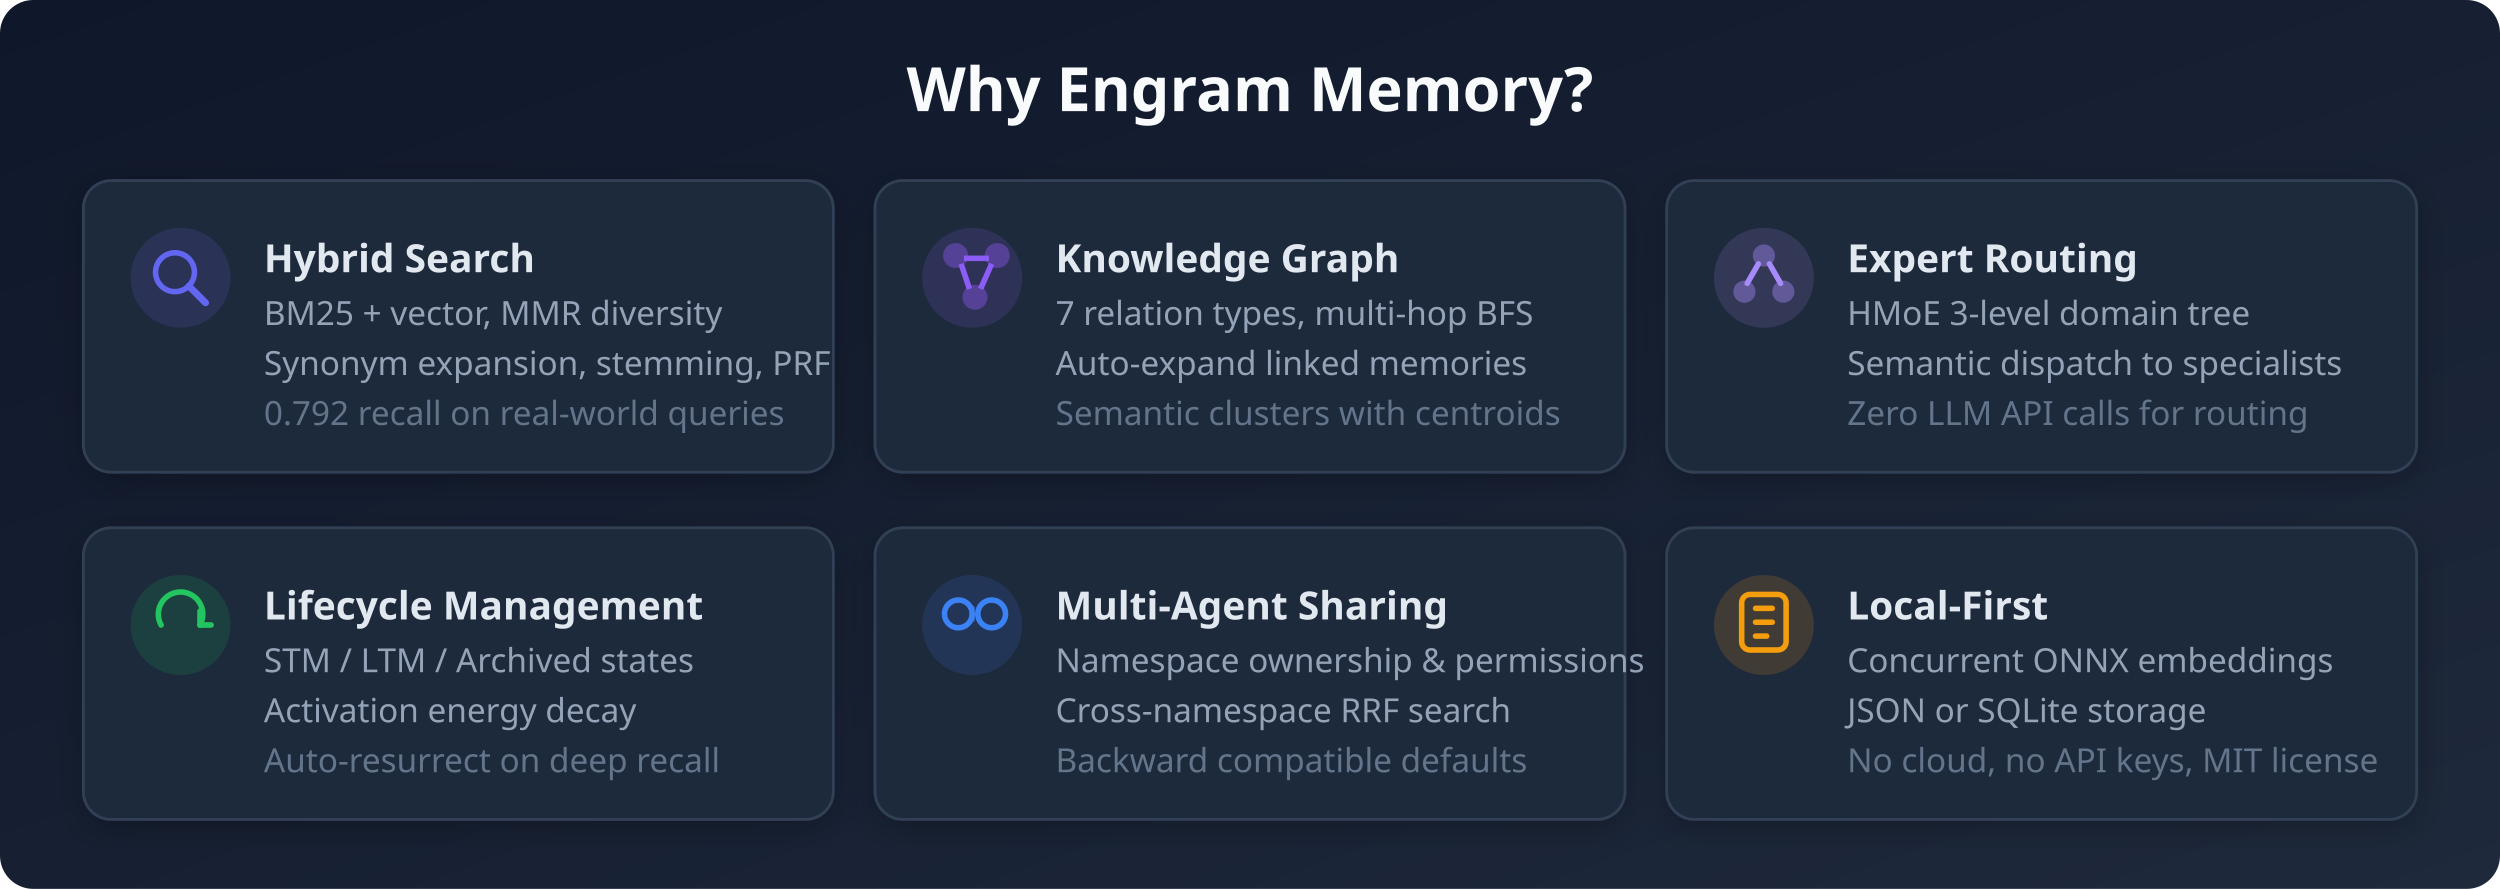
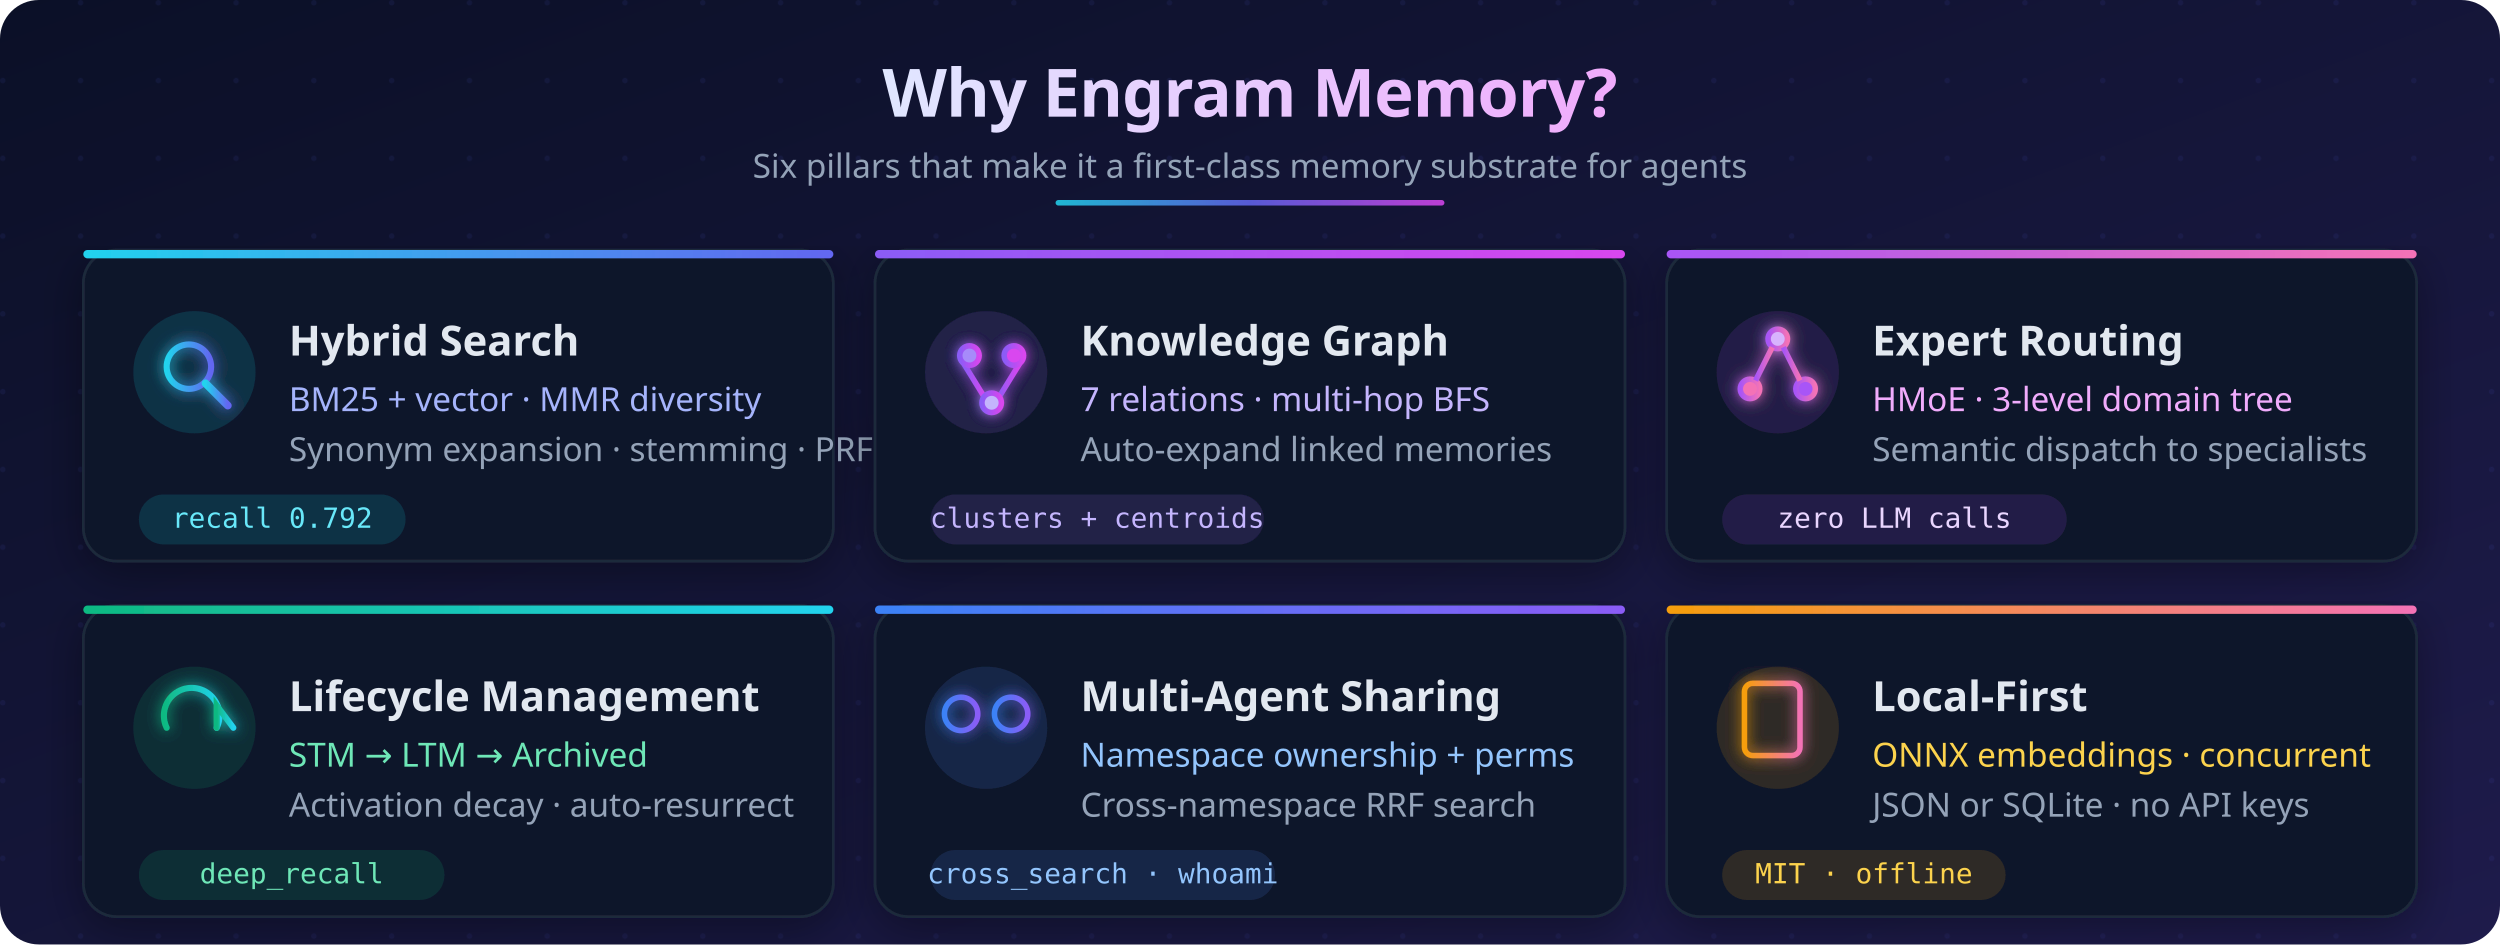
- <svg xmlns="http://www.w3.org/2000/svg" viewBox="0 0 900 320">
+ <svg xmlns="http://www.w3.org/2000/svg" viewBox="0 0 900 340" role="img" aria-label="Why Engram Memory — six pillars: Hybrid Search, Knowledge Graph, Expert Routing, Lifecycle, Multi-Agent, Local-First">
  <defs>
-     <linearGradient id="bg3" x1="0%" y1="0%" x2="100%" y2="100%">
-       <stop offset="0%" style="stop-color:#0f172a" />
-       <stop offset="100%" style="stop-color:#1e293b" />
+     <linearGradient id="fbg" x1="0%" y1="0%" x2="100%" y2="100%">
+       <stop offset="0%" stop-color="#0b1027" />
+       <stop offset="100%" stop-color="#1e1b4b" />
    </linearGradient>
-     <filter id="sh2">
-       <feDropShadow dx="0" dy="3" stdDeviation="6" flood-color="#000" flood-opacity="0.25" />
+     <linearGradient id="ftitle" x1="0%" y1="0%" x2="100%" y2="0%">
+       <stop offset="0%" stop-color="#e0e7ff" />
+       <stop offset="100%" stop-color="#f0abfc" />
+     </linearGradient>
+     <linearGradient id="rail" x1="0%" y1="0%" x2="100%" y2="0%">
+       <stop offset="0%" stop-color="#22d3ee" />
+       <stop offset="50%" stop-color="#6366f1" />
+       <stop offset="100%" stop-color="#d946ef" />
+     </linearGradient>
+     <linearGradient id="c1" x1="0%" y1="0%" x2="100%" y2="0%">
+       <stop offset="0%" stop-color="#22d3ee" />
+       <stop offset="100%" stop-color="#6366f1" />
+     </linearGradient>
+     <linearGradient id="c2" x1="0%" y1="0%" x2="100%" y2="0%">
+       <stop offset="0%" stop-color="#8b5cf6" />
+       <stop offset="100%" stop-color="#d946ef" />
+     </linearGradient>
+     <linearGradient id="c3" x1="0%" y1="0%" x2="100%" y2="0%">
+       <stop offset="0%" stop-color="#a855f7" />
+       <stop offset="100%" stop-color="#f472b6" />
+     </linearGradient>
+     <linearGradient id="c4" x1="0%" y1="0%" x2="100%" y2="0%">
+       <stop offset="0%" stop-color="#10b981" />
+       <stop offset="100%" stop-color="#22d3ee" />
+     </linearGradient>
+     <linearGradient id="c5" x1="0%" y1="0%" x2="100%" y2="0%">
+       <stop offset="0%" stop-color="#3b82f6" />
+       <stop offset="100%" stop-color="#8b5cf6" />
+     </linearGradient>
+     <linearGradient id="c6" x1="0%" y1="0%" x2="100%" y2="0%">
+       <stop offset="0%" stop-color="#f59e0b" />
+       <stop offset="100%" stop-color="#f472b6" />
+     </linearGradient>
+     <filter id="card" x="-5%" y="-5%" width="110%" height="120%">
+       <feDropShadow dx="0" dy="4" stdDeviation="8" flood-color="#000" flood-opacity="0.35" />
    </filter>
+     <filter id="gl" x="-50%" y="-50%" width="200%" height="200%">
+       <feGaussianBlur stdDeviation="2.4" result="b" />
+       <feMerge>
+         <feMergeNode in="b" />
+         <feMergeNode in="SourceGraphic" />
+       </feMerge>
+     </filter>
+     <pattern id="fdots" width="28" height="28" patternUnits="userSpaceOnUse">
+       <circle cx="1" cy="1" r="1" fill="#6366f1" fill-opacity="0.08" />
+     </pattern>
  </defs>
-   <rect width="900" height="320" rx="12" fill="url(#bg3)" />
-   <text x="450" y="40" text-anchor="middle" font-family="system-ui, sans-serif" font-size="22" font-weight="700" fill="#f8fafc">Why Engram Memory?</text>
-   <g transform="translate(30, 65)" filter="url(#sh2)">
-     <rect width="270" height="105" rx="10" fill="#1e293b" stroke="#334155" stroke-width="1" />
-     <circle cx="35" cy="35" r="18" fill="#6366f1" opacity="0.15" />
-     <g transform="translate(24, 24)" stroke="#6366f1" stroke-width="2" fill="none" stroke-linecap="round">
-       <circle cx="9" cy="9" r="7" />
-       <line x1="14" y1="14" x2="20" y2="20" stroke-width="2.5" />
+   <rect width="900" height="340" rx="14" fill="url(#fbg)" />
+   <rect width="900" height="340" rx="14" fill="url(#fdots)" />
+   <text x="450" y="42" text-anchor="middle" font-family="system-ui, sans-serif" font-size="24" font-weight="800" fill="url(#ftitle)" letter-spacing="-0.3">Why Engram Memory?</text>
+   <text x="450" y="64" text-anchor="middle" font-family="system-ui, sans-serif" font-size="12" fill="#94a3b8">Six pillars that make it a first-class memory substrate for agents</text>
+   <rect x="380" y="72" width="140" height="2" rx="1" fill="url(#rail)" opacity="0.85" />
+   <g transform="translate(30,90)" filter="url(#card)">
+     <rect width="270" height="112" rx="12" fill="#0f172a" stroke="#1e293b" />
+     <rect width="270" height="3" rx="1.5" fill="url(#c1)" />
+     <circle cx="40" cy="44" r="22" fill="#22d3ee" fill-opacity="0.14" />
+     <g transform="translate(28,32)" stroke="url(#c1)" stroke-width="2.2" fill="none" stroke-linecap="round" filter="url(#gl)">
+       <circle cx="10" cy="10" r="8" />
+       <line x1="16" y1="16" x2="24" y2="24" stroke-width="2.8" />
    </g>
-     <text x="65" y="33" font-family="system-ui, sans-serif" font-size="14" font-weight="600" fill="#e2e8f0">Hybrid Search</text>
-     <text x="65" y="52" font-family="system-ui, sans-serif" font-size="12" fill="#94a3b8">BM25 + vector, MMR diversity</text>
-     <text x="65" y="70" font-family="system-ui, sans-serif" font-size="12" fill="#94a3b8">Synonym expansion, stemming, PRF</text>
-     <text x="65" y="88" font-family="system-ui, sans-serif" font-size="12" fill="#64748b">0.792 recall on real-world queries</text>
+     <text x="74" y="38" font-family="system-ui, sans-serif" font-size="15" font-weight="700" fill="#e2e8f0">Hybrid Search</text>
+     <text x="74" y="58" font-family="system-ui, sans-serif" font-size="12" fill="#a5b4fc">BM25 + vector · MMR diversity</text>
+     <text x="74" y="76" font-family="system-ui, sans-serif" font-size="12" fill="#94a3b8">Synonym expansion · stemming · PRF</text>
+     <g transform="translate(20,88)">
+       <rect width="96" height="18" rx="9" fill="#22d3ee" fill-opacity="0.14" />
+       <text x="48" y="12" text-anchor="middle" font-family="ui-monospace, monospace" font-size="10" fill="#67e8f9">recall 0.792</text>
+     </g>
  </g>
-   <g transform="translate(315, 65)" filter="url(#sh2)">
-     <rect width="270" height="105" rx="10" fill="#1e293b" stroke="#334155" stroke-width="1" />
-     <circle cx="35" cy="35" r="18" fill="#8b5cf6" opacity="0.15" />
-     <g transform="translate(24, 22)" stroke="#8b5cf6" stroke-width="2" fill="none">
-       <circle cx="5" cy="5" r="3.5" fill="#8b5cf6" opacity="0.4" />
-       <circle cx="20" cy="5" r="3.5" fill="#8b5cf6" opacity="0.4" />
-       <circle cx="12" cy="20" r="3.5" fill="#8b5cf6" opacity="0.4" />
-       <line x1="8" y1="6" x2="17" y2="6" />
-       <line x1="7" y1="8" x2="10" y2="17" />
-       <line x1="18" y1="8" x2="14" y2="17" />
+   <g transform="translate(315,90)" filter="url(#card)">
+     <rect width="270" height="112" rx="12" fill="#0f172a" stroke="#1e293b" />
+     <rect width="270" height="3" rx="1.5" fill="url(#c2)" />
+     <circle cx="40" cy="44" r="22" fill="#8b5cf6" fill-opacity="0.14" />
+     <g transform="translate(26,30)" stroke="url(#c2)" stroke-width="2" fill="none" filter="url(#gl)">
+       <line x1="8" y1="8" x2="24" y2="8" />
+       <line x1="6" y1="11" x2="14" y2="24" />
+       <line x1="26" y1="11" x2="18" y2="24" />
+       <circle cx="8" cy="8" r="3.5" fill="#a78bfa" />
+       <circle cx="24" cy="8" r="3.5" fill="#d946ef" />
+       <circle cx="16" cy="25" r="3.5" fill="#c4b5fd" />
    </g>
-     <text x="65" y="33" font-family="system-ui, sans-serif" font-size="14" font-weight="600" fill="#e2e8f0">Knowledge Graph</text>
-     <text x="65" y="52" font-family="system-ui, sans-serif" font-size="12" fill="#94a3b8">7 relation types, multi-hop BFS</text>
-     <text x="65" y="70" font-family="system-ui, sans-serif" font-size="12" fill="#94a3b8">Auto-expand linked memories</text>
-     <text x="65" y="88" font-family="system-ui, sans-serif" font-size="12" fill="#64748b">Semantic clusters with centroids</text>
+     <text x="74" y="38" font-family="system-ui, sans-serif" font-size="15" font-weight="700" fill="#e2e8f0">Knowledge Graph</text>
+     <text x="74" y="58" font-family="system-ui, sans-serif" font-size="12" fill="#c4b5fd">7 relations · multi-hop BFS</text>
+     <text x="74" y="76" font-family="system-ui, sans-serif" font-size="12" fill="#94a3b8">Auto-expand linked memories</text>
+     <g transform="translate(20,88)">
+       <rect width="120" height="18" rx="9" fill="#8b5cf6" fill-opacity="0.14" />
+       <text x="60" y="12" text-anchor="middle" font-family="ui-monospace, monospace" font-size="10" fill="#c4b5fd">clusters + centroids</text>
+     </g>
  </g>
-   <g transform="translate(600, 65)" filter="url(#sh2)">
-     <rect width="270" height="105" rx="10" fill="#1e293b" stroke="#334155" stroke-width="1" />
-     <circle cx="35" cy="35" r="18" fill="#a78bfa" opacity="0.15" />
-     <g transform="translate(24, 24)" stroke="#a78bfa" stroke-width="2" fill="none" stroke-linecap="round">
-       <circle cx="11" cy="3" r="3" fill="#a78bfa" opacity="0.4" />
-       <circle cx="4" cy="16" r="3" fill="#a78bfa" opacity="0.4" />
-       <circle cx="18" cy="16" r="3" fill="#a78bfa" opacity="0.4" />
-       <line x1="9" y1="6" x2="5" y2="13" />
-       <line x1="13" y1="6" x2="17" y2="13" />
+   <g transform="translate(600,90)" filter="url(#card)">
+     <rect width="270" height="112" rx="12" fill="#0f172a" stroke="#1e293b" />
+     <rect width="270" height="3" rx="1.5" fill="url(#c3)" />
+     <circle cx="40" cy="44" r="22" fill="#a855f7" fill-opacity="0.14" />
+     <g transform="translate(26,28)" stroke="url(#c3)" stroke-width="2" fill="none" filter="url(#gl)">
+       <circle cx="14" cy="4" r="3.5" fill="#d8b4fe" />
+       <circle cx="4" cy="22" r="3.5" fill="#f472b6" />
+       <circle cx="24" cy="22" r="3.5" fill="#a855f7" />
+       <line x1="12" y1="7" x2="6" y2="19" />
+       <line x1="16" y1="7" x2="22" y2="19" />
+       <line x1="7" y1="22" x2="21" y2="22" />
    </g>
-     <text x="65" y="33" font-family="system-ui, sans-serif" font-size="14" font-weight="600" fill="#e2e8f0">Expert Routing</text>
-     <text x="65" y="52" font-family="system-ui, sans-serif" font-size="12" fill="#94a3b8">HMoE 3-level domain tree</text>
-     <text x="65" y="70" font-family="system-ui, sans-serif" font-size="12" fill="#94a3b8">Semantic dispatch to specialists</text>
-     <text x="65" y="88" font-family="system-ui, sans-serif" font-size="12" fill="#64748b">Zero LLM API calls for routing</text>
+     <text x="74" y="38" font-family="system-ui, sans-serif" font-size="15" font-weight="700" fill="#e2e8f0">Expert Routing</text>
+     <text x="74" y="58" font-family="system-ui, sans-serif" font-size="12" fill="#f0abfc">HMoE · 3-level domain tree</text>
+     <text x="74" y="76" font-family="system-ui, sans-serif" font-size="12" fill="#94a3b8">Semantic dispatch to specialists</text>
+     <g transform="translate(20,88)">
+       <rect width="124" height="18" rx="9" fill="#a855f7" fill-opacity="0.14" />
+       <text x="62" y="12" text-anchor="middle" font-family="ui-monospace, monospace" font-size="10" fill="#e9d5ff">zero LLM calls</text>
+     </g>
  </g>
-   <g transform="translate(30, 190)" filter="url(#sh2)">
-     <rect width="270" height="105" rx="10" fill="#1e293b" stroke="#334155" stroke-width="1" />
-     <circle cx="35" cy="35" r="18" fill="#22c55e" opacity="0.15" />
-     <g transform="translate(24, 24)" stroke="#22c55e" stroke-width="2" fill="none" stroke-linecap="round">
-       <path d="M4 11 A8 8 0 1 1 18 11" />
-       <line x1="18" y1="11" x2="18" y2="6" />
-       <line x1="18" y1="11" x2="22" y2="11" />
+   <g transform="translate(30,218)" filter="url(#card)">
+     <rect width="270" height="112" rx="12" fill="#0f172a" stroke="#1e293b" />
+     <rect width="270" height="3" rx="1.5" fill="url(#c4)" />
+     <circle cx="40" cy="44" r="22" fill="#10b981" fill-opacity="0.14" />
+     <g transform="translate(26,30)" stroke="url(#c4)" stroke-width="2.2" fill="none" stroke-linecap="round" filter="url(#gl)">
+       <path d="M4 14 A10 10 0 1 1 22 14" />
+       <polyline points="22,14 22,6 28,14" fill="none" />
    </g>
-     <text x="65" y="33" font-family="system-ui, sans-serif" font-size="14" font-weight="600" fill="#e2e8f0">Lifecycle Management</text>
-     <text x="65" y="52" font-family="system-ui, sans-serif" font-size="12" fill="#94a3b8">STM / LTM / Archived states</text>
-     <text x="65" y="70" font-family="system-ui, sans-serif" font-size="12" fill="#94a3b8">Activation energy decay</text>
-     <text x="65" y="88" font-family="system-ui, sans-serif" font-size="12" fill="#64748b">Auto-resurrect on deep recall</text>
+     <text x="74" y="38" font-family="system-ui, sans-serif" font-size="15" font-weight="700" fill="#e2e8f0">Lifecycle Management</text>
+     <text x="74" y="58" font-family="system-ui, sans-serif" font-size="12" fill="#6ee7b7">STM → LTM → Archived</text>
+     <text x="74" y="76" font-family="system-ui, sans-serif" font-size="12" fill="#94a3b8">Activation decay · auto-resurrect</text>
+     <g transform="translate(20,88)">
+       <rect width="110" height="18" rx="9" fill="#10b981" fill-opacity="0.14" />
+       <text x="55" y="12" text-anchor="middle" font-family="ui-monospace, monospace" font-size="10" fill="#6ee7b7">deep_recall</text>
+     </g>
  </g>
-   <g transform="translate(315, 190)" filter="url(#sh2)">
-     <rect width="270" height="105" rx="10" fill="#1e293b" stroke="#334155" stroke-width="1" />
-     <circle cx="35" cy="35" r="18" fill="#3b82f6" opacity="0.15" />
-     <g transform="translate(22, 23)" stroke="#3b82f6" stroke-width="2" fill="none" stroke-linecap="round">
-       <circle cx="8" cy="8" r="5" />
-       <circle cx="20" cy="8" r="5" />
-       <path d="M13 10 L13 6" stroke-dasharray="2,2" opacity="0.6" />
+   <g transform="translate(315,218)" filter="url(#card)">
+     <rect width="270" height="112" rx="12" fill="#0f172a" stroke="#1e293b" />
+     <rect width="270" height="3" rx="1.5" fill="url(#c5)" />
+     <circle cx="40" cy="44" r="22" fill="#3b82f6" fill-opacity="0.14" />
+     <g transform="translate(22,30)" stroke="url(#c5)" stroke-width="2" fill="none" stroke-linecap="round" filter="url(#gl)">
+       <circle cx="9" cy="9" r="6" />
+       <circle cx="27" cy="9" r="6" />
+       <path d="M15 9 L21 9" stroke-dasharray="2,2" />
    </g>
-     <text x="65" y="33" font-family="system-ui, sans-serif" font-size="14" font-weight="600" fill="#e2e8f0">Multi-Agent Sharing</text>
-     <text x="65" y="52" font-family="system-ui, sans-serif" font-size="12" fill="#94a3b8">Namespace ownership &amp; permissions</text>
-     <text x="65" y="70" font-family="system-ui, sans-serif" font-size="12" fill="#94a3b8">Cross-namespace RRF search</text>
-     <text x="65" y="88" font-family="system-ui, sans-serif" font-size="12" fill="#64748b">Backward compatible defaults</text>
+     <text x="74" y="38" font-family="system-ui, sans-serif" font-size="15" font-weight="700" fill="#e2e8f0">Multi-Agent Sharing</text>
+     <text x="74" y="58" font-family="system-ui, sans-serif" font-size="12" fill="#93c5fd">Namespace ownership + perms</text>
+     <text x="74" y="76" font-family="system-ui, sans-serif" font-size="12" fill="#94a3b8">Cross-namespace RRF search</text>
+     <g transform="translate(20,88)">
+       <rect width="124" height="18" rx="9" fill="#3b82f6" fill-opacity="0.14" />
+       <text x="62" y="12" text-anchor="middle" font-family="ui-monospace, monospace" font-size="10" fill="#93c5fd">cross_search · whoami</text>
+     </g>
  </g>
-   <g transform="translate(600, 190)" filter="url(#sh2)">
-     <rect width="270" height="105" rx="10" fill="#1e293b" stroke="#334155" stroke-width="1" />
-     <circle cx="35" cy="35" r="18" fill="#f59e0b" opacity="0.15" />
-     <g transform="translate(24, 24)" stroke="#f59e0b" stroke-width="2" fill="none" stroke-linecap="round">
-       <rect x="3" y="0" width="16" height="20" rx="3" />
-       <line x1="8" y1="5" x2="14" y2="5" />
-       <line x1="8" y1="10" x2="14" y2="10" />
-       <line x1="8" y1="15" x2="12" y2="15" />
+   <g transform="translate(600,218)" filter="url(#card)">
+     <rect width="270" height="112" rx="12" fill="#0f172a" stroke="#1e293b" />
+     <rect width="270" height="3" rx="1.5" fill="url(#c6)" />
+     <circle cx="40" cy="44" r="22" fill="#f59e0b" fill-opacity="0.14" />
+     <g transform="translate(26,28)" stroke="url(#c6)" stroke-width="2" fill="none" stroke-linecap="round" filter="url(#gl)">
+       <rect x="2" y="0" width="20" height="26" rx="3" />
+       <line x1="7" y1="7" x2="17" y2="7" />
+       <line x1="7" y1="13" x2="17" y2="13" />
+       <line x1="7" y1="19" x2="14" y2="19" />
    </g>
-     <text x="65" y="33" font-family="system-ui, sans-serif" font-size="14" font-weight="600" fill="#e2e8f0">Local-First</text>
-     <text x="65" y="52" font-family="system-ui, sans-serif" font-size="12" fill="#94a3b8">Concurrent ONNX embeddings</text>
-     <text x="65" y="70" font-family="system-ui, sans-serif" font-size="12" fill="#94a3b8">JSON or SQLite storage</text>
-     <text x="65" y="88" font-family="system-ui, sans-serif" font-size="12" fill="#64748b">No cloud, no API keys, MIT license</text>
+     <text x="74" y="38" font-family="system-ui, sans-serif" font-size="15" font-weight="700" fill="#e2e8f0">Local-First</text>
+     <text x="74" y="58" font-family="system-ui, sans-serif" font-size="12" fill="#fcd34d">ONNX embeddings · concurrent</text>
+     <text x="74" y="76" font-family="system-ui, sans-serif" font-size="12" fill="#94a3b8">JSON or SQLite · no API keys</text>
+     <g transform="translate(20,88)">
+       <rect width="102" height="18" rx="9" fill="#f59e0b" fill-opacity="0.14" />
+       <text x="51" y="12" text-anchor="middle" font-family="ui-monospace, monospace" font-size="10" fill="#fcd34d">MIT · offline</text>
+     </g>
  </g>
</svg>
